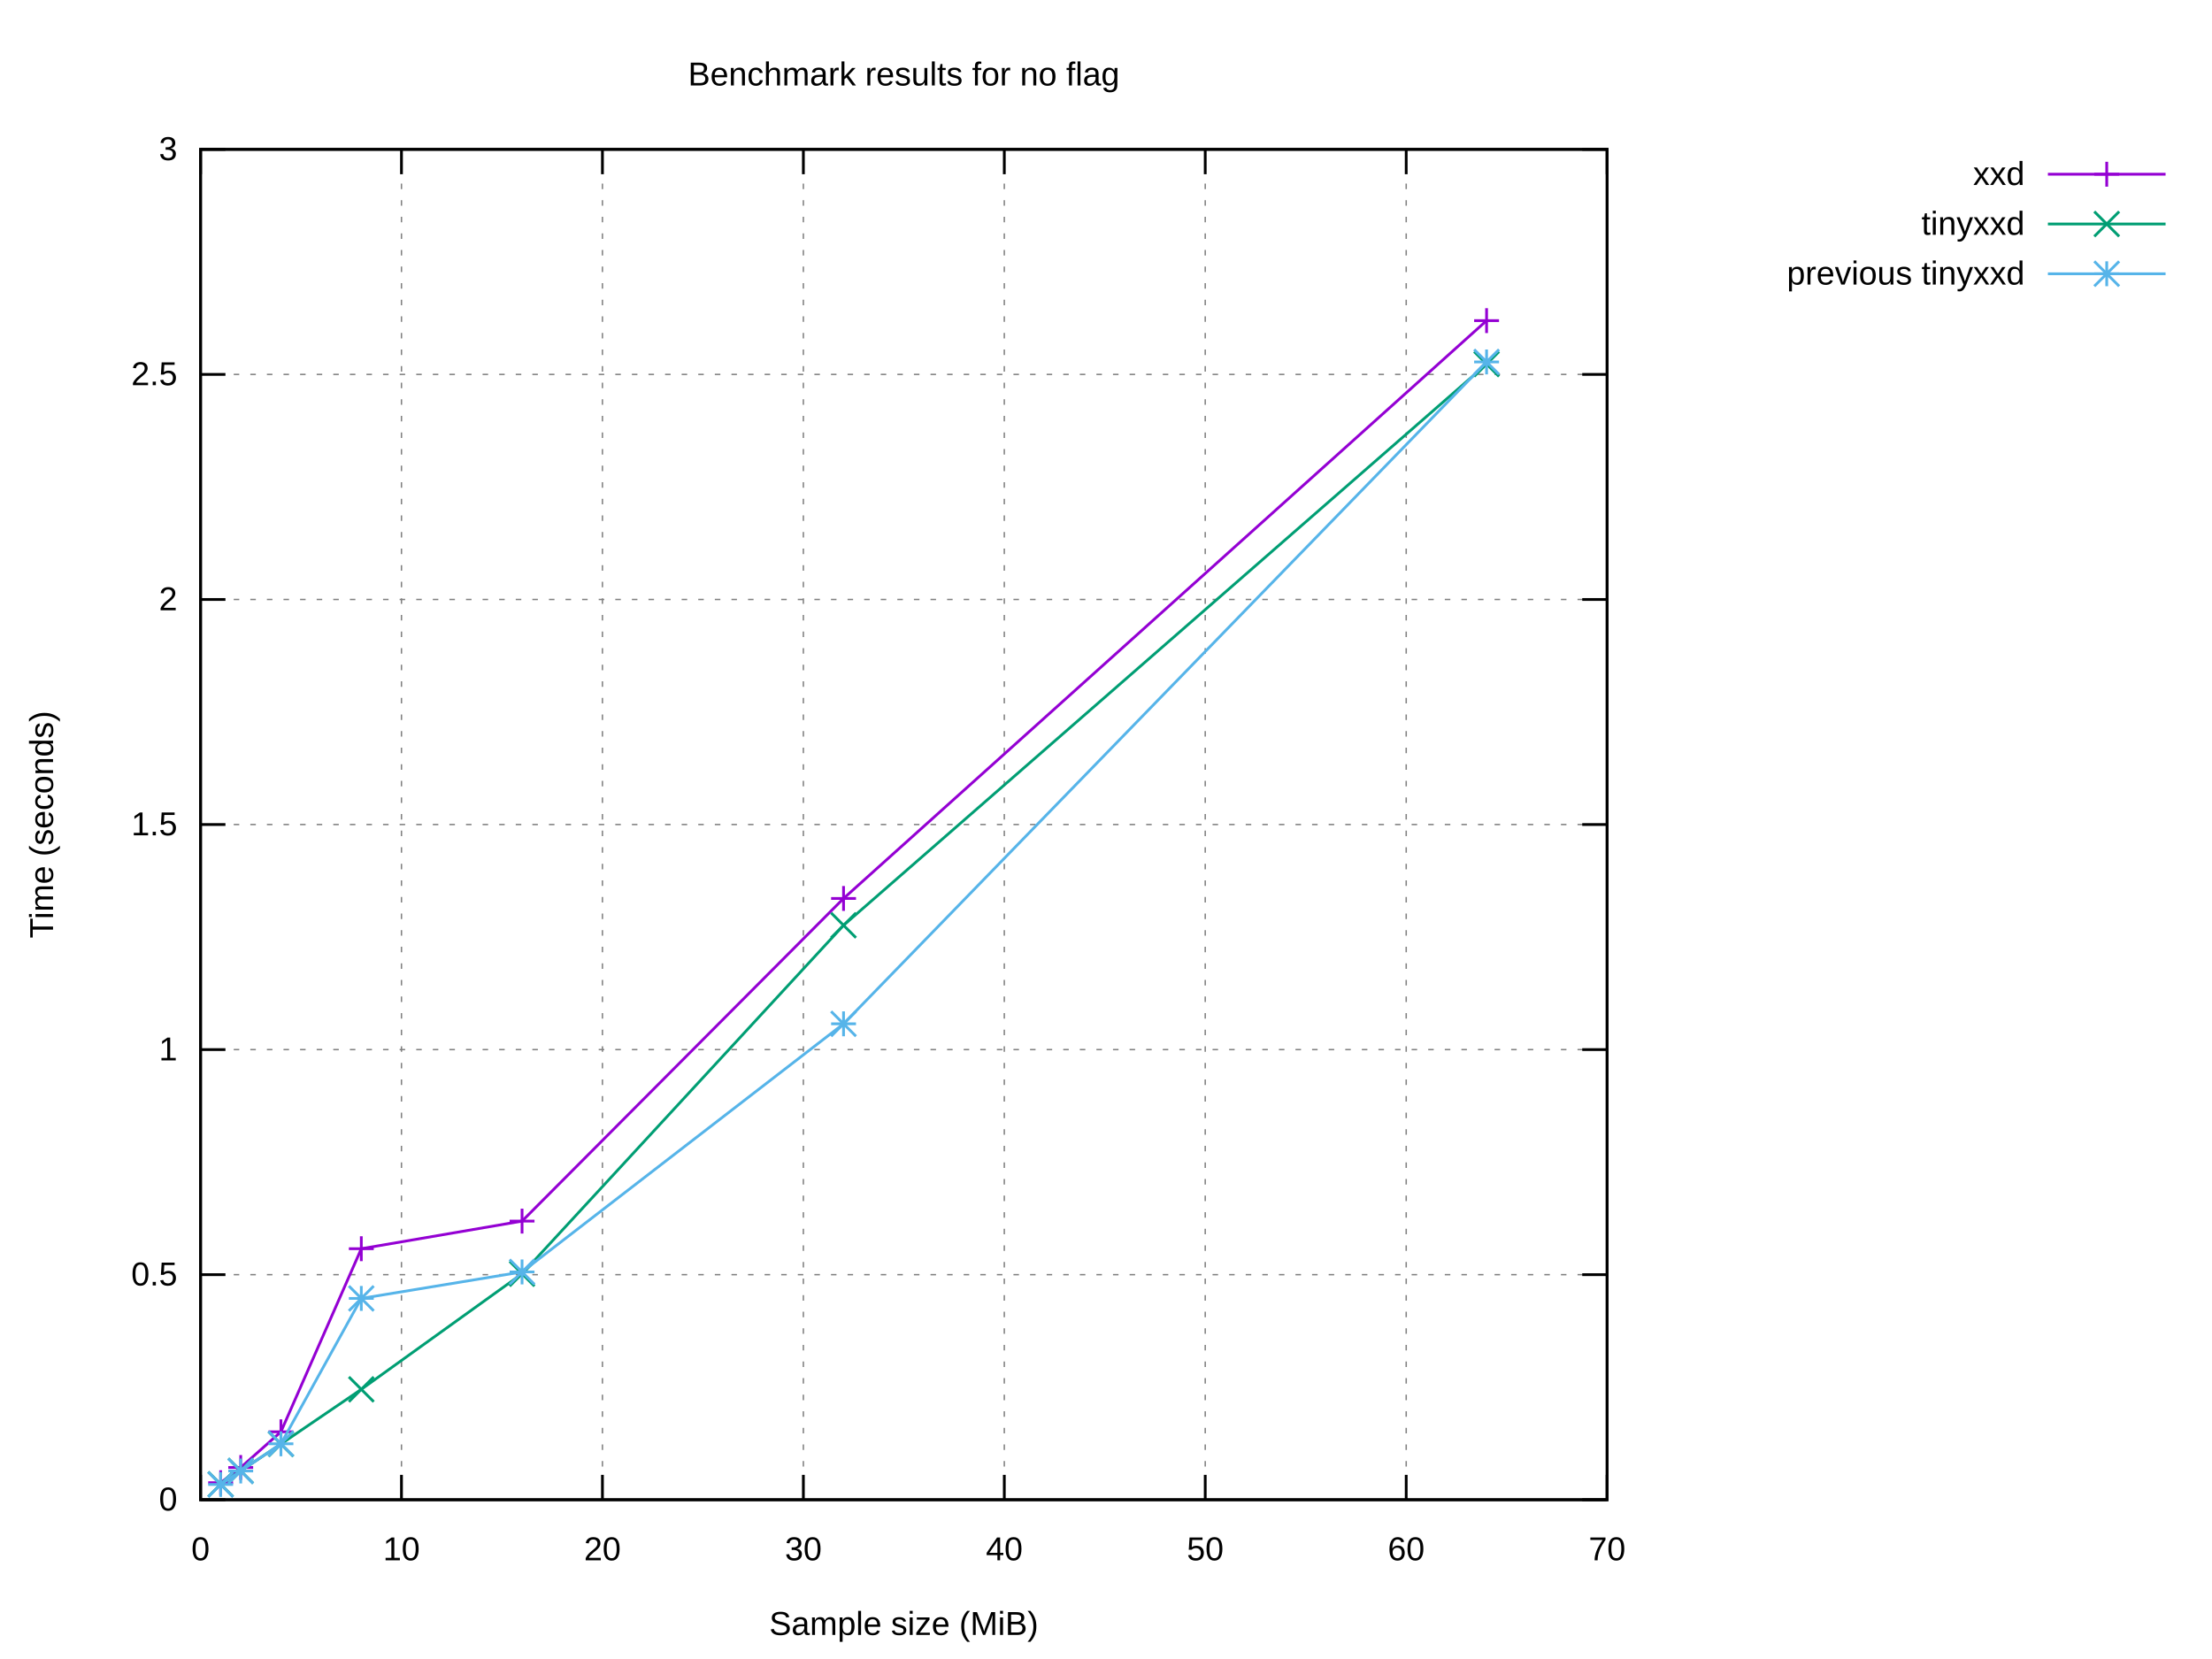
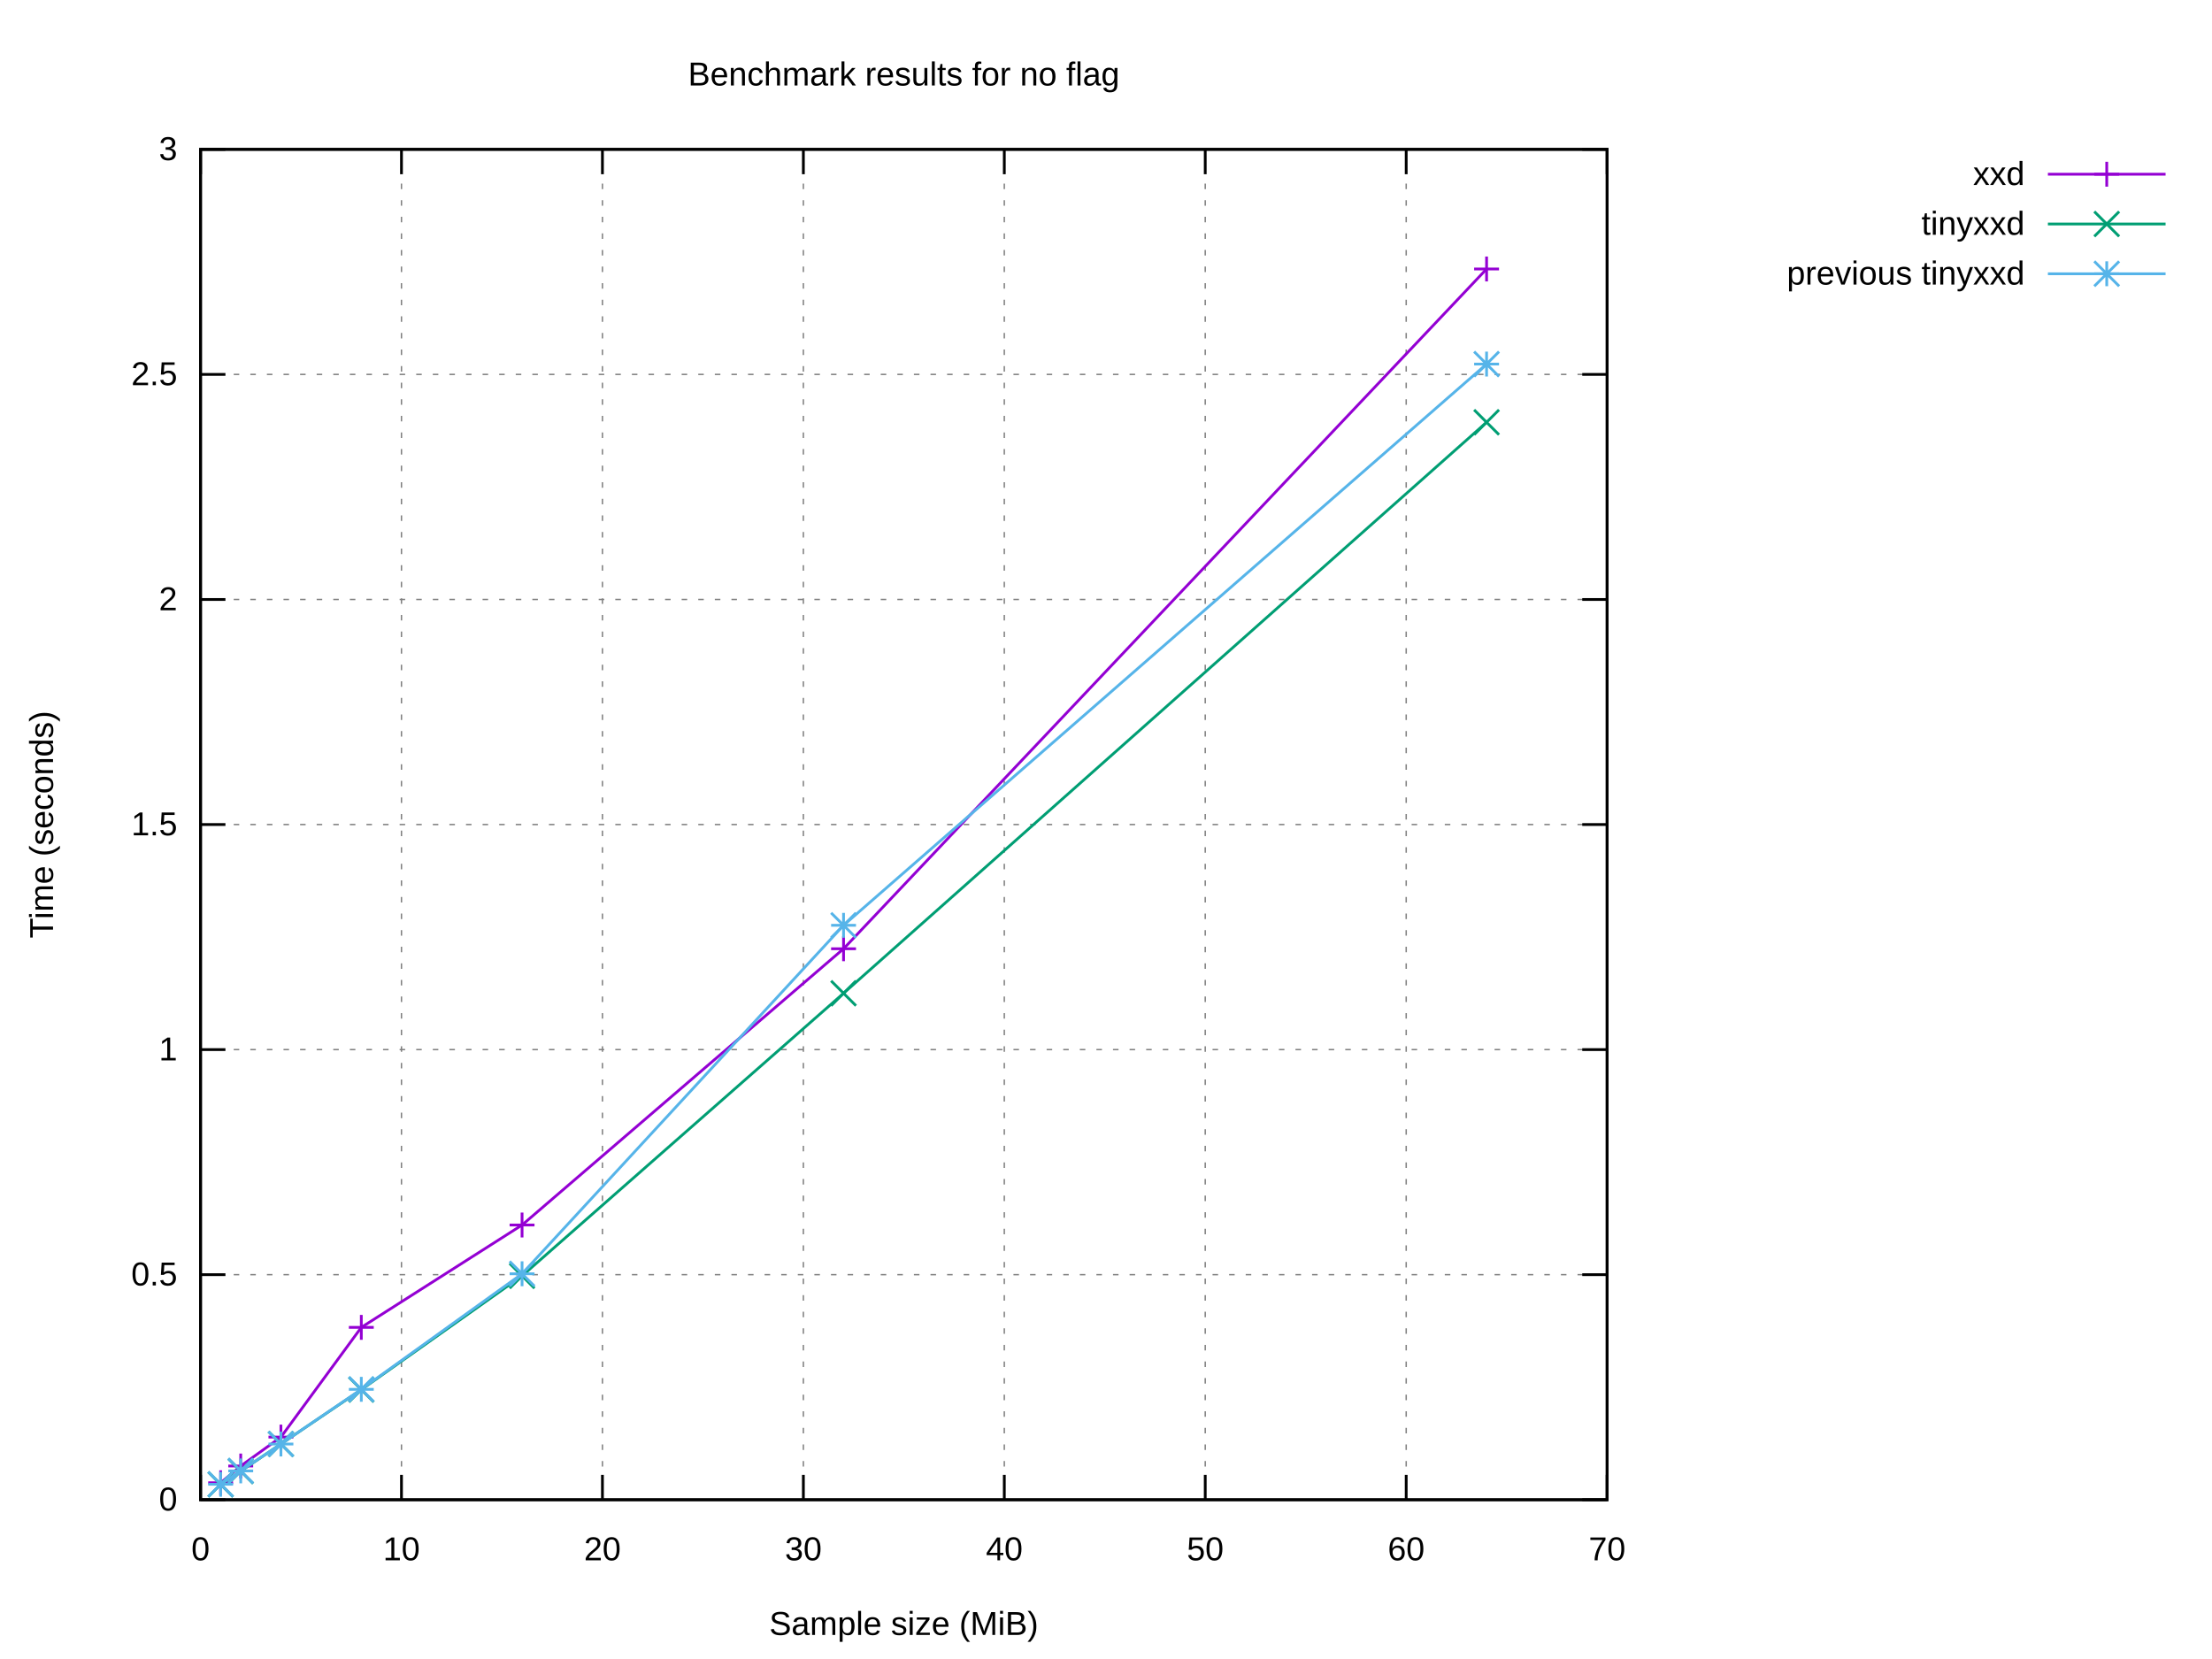
<svg xmlns="http://www.w3.org/2000/svg" xmlns:xlink="http://www.w3.org/1999/xlink" width="800" height="600" viewBox="0 0 800 600">
  <g id="gnuplot_canvas">
    <rect x="0" y="0" width="800" height="600" fill="#ffffff" />
    <defs>
      <circle id="gpDot" r="0.5" stroke-width="0.5" stroke="currentColor" />
      <path id="gpPt0" stroke-width="0.222" stroke="currentColor" d="M-1,0 h2 M0,-1 v2" />
      <path id="gpPt1" stroke-width="0.222" stroke="currentColor" d="M-1,-1 L1,1 M1,-1 L-1,1" />
      <path id="gpPt2" stroke-width="0.222" stroke="currentColor" d="M-1,0 L1,0 M0,-1 L0,1 M-1,-1 L1,1 M-1,1 L1,-1" />
      <rect id="gpPt3" stroke-width="0.222" stroke="currentColor" x="-1" y="-1" width="2" height="2" />
      <rect id="gpPt4" stroke-width="0.222" stroke="currentColor" fill="currentColor" x="-1" y="-1" width="2" height="2" />
      <circle id="gpPt5" stroke-width="0.222" stroke="currentColor" cx="0" cy="0" r="1" />
      <use xlink:href="#gpPt5" id="gpPt6" fill="currentColor" stroke="none" />
      <path id="gpPt7" stroke-width="0.222" stroke="currentColor" d="M0,-1.33 L-1.33,0.67 L1.33,0.67 z" />
      <use xlink:href="#gpPt7" id="gpPt8" fill="currentColor" stroke="none" />
      <use xlink:href="#gpPt7" id="gpPt9" stroke="currentColor" transform="rotate(180)" />
      <use xlink:href="#gpPt9" id="gpPt10" fill="currentColor" stroke="none" />
      <use xlink:href="#gpPt3" id="gpPt11" stroke="currentColor" transform="rotate(45)" />
      <use xlink:href="#gpPt11" id="gpPt12" fill="currentColor" stroke="none" />
      <path id="gpPt13" stroke-width="0.222" stroke="currentColor" d="M0,1.330 L1.265,0.411 L0.782,-1.067 L-0.782,-1.076 L-1.265,0.411 z" />
      <use xlink:href="#gpPt13" id="gpPt14" fill="currentColor" stroke="none" />
      <filter id="textbox" filterUnits="objectBoundingBox" x="0" y="0" height="1" width="1">
        <feFlood flood-color="#FFFFFF" flood-opacity="1" result="bgnd" />
        <feComposite in="SourceGraphic" in2="bgnd" operator="atop" />
      </filter>
      <filter id="greybox" filterUnits="objectBoundingBox" x="0" y="0" height="1" width="1">
        <feFlood flood-color="lightgrey" flood-opacity="1" result="grey" />
        <feComposite in="SourceGraphic" in2="grey" operator="atop" />
      </filter>
    </defs>
    <g fill="none" color="#FFFFFF" stroke="currentColor" stroke-width="1.00" stroke-linecap="butt" stroke-linejoin="miter">
</g>
    <g fill="none" color="black" stroke="currentColor" stroke-width="1.00" stroke-linecap="butt" stroke-linejoin="miter">
</g>
    <g fill="none" color="black" stroke="black" stroke-width="0.50" stroke-linecap="butt" stroke-linejoin="miter">
</g>
    <g fill="none" color="gray" stroke="currentColor" stroke-width="0.50" stroke-linecap="butt" stroke-linejoin="miter">
      <path stroke="gray" stroke-dasharray="2,4" class="gridline" d="M72.53,542.40 L581.24,542.40  " />
    </g>
    <g fill="none" color="gray" stroke="gray" stroke-width="1.00" stroke-linecap="butt" stroke-linejoin="miter">
</g>
    <g fill="none" color="black" stroke="currentColor" stroke-width="1.00" stroke-linecap="butt" stroke-linejoin="miter">
      <path stroke="black" d="M72.53,542.40 L81.53,542.40 M581.24,542.40 L572.24,542.40  " />
      <g transform="translate(64.14,546.30)" stroke="none" fill="black" font-family="Arial" font-size="12.00" text-anchor="end">
        <text>
          <tspan font-family="Arial"> 0</tspan>
        </text>
      </g>
    </g>
    <g fill="none" color="black" stroke="currentColor" stroke-width="1.00" stroke-linecap="butt" stroke-linejoin="miter">
</g>
    <g fill="none" color="black" stroke="black" stroke-width="0.50" stroke-linecap="butt" stroke-linejoin="miter">
</g>
    <g fill="none" color="gray" stroke="currentColor" stroke-width="0.50" stroke-linecap="butt" stroke-linejoin="miter">
      <path stroke="gray" stroke-dasharray="2,4" class="gridline" d="M72.53,461.00 L581.24,461.00  " />
    </g>
    <g fill="none" color="gray" stroke="gray" stroke-width="1.00" stroke-linecap="butt" stroke-linejoin="miter">
</g>
    <g fill="none" color="black" stroke="currentColor" stroke-width="1.00" stroke-linecap="butt" stroke-linejoin="miter">
      <path stroke="black" d="M72.53,461.00 L81.53,461.00 M581.24,461.00 L572.24,461.00  " />
      <g transform="translate(64.14,464.90)" stroke="none" fill="black" font-family="Arial" font-size="12.00" text-anchor="end">
        <text>
          <tspan font-family="Arial"> 0.5</tspan>
        </text>
      </g>
    </g>
    <g fill="none" color="black" stroke="currentColor" stroke-width="1.00" stroke-linecap="butt" stroke-linejoin="miter">
</g>
    <g fill="none" color="black" stroke="black" stroke-width="0.50" stroke-linecap="butt" stroke-linejoin="miter">
</g>
    <g fill="none" color="gray" stroke="currentColor" stroke-width="0.50" stroke-linecap="butt" stroke-linejoin="miter">
      <path stroke="gray" stroke-dasharray="2,4" class="gridline" d="M72.53,379.60 L581.24,379.60  " />
    </g>
    <g fill="none" color="gray" stroke="gray" stroke-width="1.00" stroke-linecap="butt" stroke-linejoin="miter">
</g>
    <g fill="none" color="black" stroke="currentColor" stroke-width="1.00" stroke-linecap="butt" stroke-linejoin="miter">
      <path stroke="black" d="M72.53,379.60 L81.53,379.60 M581.24,379.60 L572.24,379.60  " />
      <g transform="translate(64.14,383.50)" stroke="none" fill="black" font-family="Arial" font-size="12.00" text-anchor="end">
        <text>
          <tspan font-family="Arial"> 1</tspan>
        </text>
      </g>
    </g>
    <g fill="none" color="black" stroke="currentColor" stroke-width="1.00" stroke-linecap="butt" stroke-linejoin="miter">
</g>
    <g fill="none" color="black" stroke="black" stroke-width="0.50" stroke-linecap="butt" stroke-linejoin="miter">
</g>
    <g fill="none" color="gray" stroke="currentColor" stroke-width="0.50" stroke-linecap="butt" stroke-linejoin="miter">
      <path stroke="gray" stroke-dasharray="2,4" class="gridline" d="M72.53,298.20 L581.24,298.20  " />
    </g>
    <g fill="none" color="gray" stroke="gray" stroke-width="1.00" stroke-linecap="butt" stroke-linejoin="miter">
</g>
    <g fill="none" color="black" stroke="currentColor" stroke-width="1.00" stroke-linecap="butt" stroke-linejoin="miter">
      <path stroke="black" d="M72.53,298.20 L81.53,298.20 M581.24,298.20 L572.24,298.20  " />
      <g transform="translate(64.14,302.10)" stroke="none" fill="black" font-family="Arial" font-size="12.00" text-anchor="end">
        <text>
          <tspan font-family="Arial"> 1.5</tspan>
        </text>
      </g>
    </g>
    <g fill="none" color="black" stroke="currentColor" stroke-width="1.00" stroke-linecap="butt" stroke-linejoin="miter">
</g>
    <g fill="none" color="black" stroke="black" stroke-width="0.50" stroke-linecap="butt" stroke-linejoin="miter">
</g>
    <g fill="none" color="gray" stroke="currentColor" stroke-width="0.50" stroke-linecap="butt" stroke-linejoin="miter">
      <path stroke="gray" stroke-dasharray="2,4" class="gridline" d="M72.53,216.81 L581.24,216.81  " />
    </g>
    <g fill="none" color="gray" stroke="gray" stroke-width="1.00" stroke-linecap="butt" stroke-linejoin="miter">
</g>
    <g fill="none" color="black" stroke="currentColor" stroke-width="1.00" stroke-linecap="butt" stroke-linejoin="miter">
      <path stroke="black" d="M72.53,216.81 L81.53,216.81 M581.24,216.81 L572.24,216.81  " />
      <g transform="translate(64.14,220.71)" stroke="none" fill="black" font-family="Arial" font-size="12.00" text-anchor="end">
        <text>
          <tspan font-family="Arial"> 2</tspan>
        </text>
      </g>
    </g>
    <g fill="none" color="black" stroke="currentColor" stroke-width="1.00" stroke-linecap="butt" stroke-linejoin="miter">
</g>
    <g fill="none" color="black" stroke="black" stroke-width="0.50" stroke-linecap="butt" stroke-linejoin="miter">
</g>
    <g fill="none" color="gray" stroke="currentColor" stroke-width="0.50" stroke-linecap="butt" stroke-linejoin="miter">
      <path stroke="gray" stroke-dasharray="2,4" class="gridline" d="M72.53,135.41 L581.24,135.41  " />
    </g>
    <g fill="none" color="gray" stroke="gray" stroke-width="1.00" stroke-linecap="butt" stroke-linejoin="miter">
</g>
    <g fill="none" color="black" stroke="currentColor" stroke-width="1.00" stroke-linecap="butt" stroke-linejoin="miter">
      <path stroke="black" d="M72.53,135.41 L81.53,135.41 M581.24,135.41 L572.24,135.41  " />
      <g transform="translate(64.14,139.31)" stroke="none" fill="black" font-family="Arial" font-size="12.00" text-anchor="end">
        <text>
          <tspan font-family="Arial"> 2.5</tspan>
        </text>
      </g>
    </g>
    <g fill="none" color="black" stroke="currentColor" stroke-width="1.00" stroke-linecap="butt" stroke-linejoin="miter">
</g>
    <g fill="none" color="black" stroke="black" stroke-width="0.50" stroke-linecap="butt" stroke-linejoin="miter">
</g>
    <g fill="none" color="gray" stroke="currentColor" stroke-width="0.50" stroke-linecap="butt" stroke-linejoin="miter">
      <path stroke="gray" stroke-dasharray="2,4" class="gridline" d="M72.53,54.01 L581.24,54.01  " />
    </g>
    <g fill="none" color="gray" stroke="gray" stroke-width="1.00" stroke-linecap="butt" stroke-linejoin="miter">
</g>
    <g fill="none" color="black" stroke="currentColor" stroke-width="1.00" stroke-linecap="butt" stroke-linejoin="miter">
      <path stroke="black" d="M72.53,54.01 L81.53,54.01 M581.24,54.01 L572.24,54.01  " />
      <g transform="translate(64.14,57.91)" stroke="none" fill="black" font-family="Arial" font-size="12.00" text-anchor="end">
        <text>
          <tspan font-family="Arial"> 3</tspan>
        </text>
      </g>
    </g>
    <g fill="none" color="black" stroke="currentColor" stroke-width="1.00" stroke-linecap="butt" stroke-linejoin="miter">
</g>
    <g fill="none" color="black" stroke="black" stroke-width="0.50" stroke-linecap="butt" stroke-linejoin="miter">
</g>
    <g fill="none" color="gray" stroke="currentColor" stroke-width="0.50" stroke-linecap="butt" stroke-linejoin="miter">
      <path stroke="gray" stroke-dasharray="2,4" class="gridline" d="M72.53,542.40 L72.53,54.01  " />
    </g>
    <g fill="none" color="gray" stroke="gray" stroke-width="1.00" stroke-linecap="butt" stroke-linejoin="miter">
</g>
    <g fill="none" color="black" stroke="currentColor" stroke-width="1.00" stroke-linecap="butt" stroke-linejoin="miter">
      <path stroke="black" d="M72.53,542.40 L72.53,533.40 M72.53,54.01 L72.53,63.01  " />
      <g transform="translate(72.53,564.30)" stroke="none" fill="black" font-family="Arial" font-size="12.00" text-anchor="middle">
        <text>
          <tspan font-family="Arial"> 0</tspan>
        </text>
      </g>
    </g>
    <g fill="none" color="black" stroke="currentColor" stroke-width="1.00" stroke-linecap="butt" stroke-linejoin="miter">
</g>
    <g fill="none" color="black" stroke="black" stroke-width="0.50" stroke-linecap="butt" stroke-linejoin="miter">
</g>
    <g fill="none" color="gray" stroke="currentColor" stroke-width="0.50" stroke-linecap="butt" stroke-linejoin="miter">
      <path stroke="gray" stroke-dasharray="2,4" class="gridline" d="M145.20,542.40 L145.20,54.01  " />
    </g>
    <g fill="none" color="gray" stroke="gray" stroke-width="1.00" stroke-linecap="butt" stroke-linejoin="miter">
</g>
    <g fill="none" color="black" stroke="currentColor" stroke-width="1.00" stroke-linecap="butt" stroke-linejoin="miter">
      <path stroke="black" d="M145.20,542.40 L145.20,533.40 M145.20,54.01 L145.20,63.01  " />
      <g transform="translate(145.20,564.30)" stroke="none" fill="black" font-family="Arial" font-size="12.00" text-anchor="middle">
        <text>
          <tspan font-family="Arial"> 10</tspan>
        </text>
      </g>
    </g>
    <g fill="none" color="black" stroke="currentColor" stroke-width="1.00" stroke-linecap="butt" stroke-linejoin="miter">
</g>
    <g fill="none" color="black" stroke="black" stroke-width="0.50" stroke-linecap="butt" stroke-linejoin="miter">
</g>
    <g fill="none" color="gray" stroke="currentColor" stroke-width="0.50" stroke-linecap="butt" stroke-linejoin="miter">
      <path stroke="gray" stroke-dasharray="2,4" class="gridline" d="M217.88,542.40 L217.88,54.01  " />
    </g>
    <g fill="none" color="gray" stroke="gray" stroke-width="1.00" stroke-linecap="butt" stroke-linejoin="miter">
</g>
    <g fill="none" color="black" stroke="currentColor" stroke-width="1.00" stroke-linecap="butt" stroke-linejoin="miter">
      <path stroke="black" d="M217.88,542.40 L217.88,533.40 M217.88,54.01 L217.88,63.01  " />
      <g transform="translate(217.88,564.30)" stroke="none" fill="black" font-family="Arial" font-size="12.00" text-anchor="middle">
        <text>
          <tspan font-family="Arial"> 20</tspan>
        </text>
      </g>
    </g>
    <g fill="none" color="black" stroke="currentColor" stroke-width="1.00" stroke-linecap="butt" stroke-linejoin="miter">
</g>
    <g fill="none" color="black" stroke="black" stroke-width="0.50" stroke-linecap="butt" stroke-linejoin="miter">
</g>
    <g fill="none" color="gray" stroke="currentColor" stroke-width="0.50" stroke-linecap="butt" stroke-linejoin="miter">
      <path stroke="gray" stroke-dasharray="2,4" class="gridline" d="M290.55,542.40 L290.55,54.01  " />
    </g>
    <g fill="none" color="gray" stroke="gray" stroke-width="1.00" stroke-linecap="butt" stroke-linejoin="miter">
</g>
    <g fill="none" color="black" stroke="currentColor" stroke-width="1.00" stroke-linecap="butt" stroke-linejoin="miter">
      <path stroke="black" d="M290.55,542.40 L290.55,533.40 M290.55,54.01 L290.55,63.01  " />
      <g transform="translate(290.55,564.30)" stroke="none" fill="black" font-family="Arial" font-size="12.00" text-anchor="middle">
        <text>
          <tspan font-family="Arial"> 30</tspan>
        </text>
      </g>
    </g>
    <g fill="none" color="black" stroke="currentColor" stroke-width="1.00" stroke-linecap="butt" stroke-linejoin="miter">
</g>
    <g fill="none" color="black" stroke="black" stroke-width="0.50" stroke-linecap="butt" stroke-linejoin="miter">
</g>
    <g fill="none" color="gray" stroke="currentColor" stroke-width="0.50" stroke-linecap="butt" stroke-linejoin="miter">
      <path stroke="gray" stroke-dasharray="2,4" class="gridline" d="M363.22,542.40 L363.22,54.01  " />
    </g>
    <g fill="none" color="gray" stroke="gray" stroke-width="1.00" stroke-linecap="butt" stroke-linejoin="miter">
</g>
    <g fill="none" color="black" stroke="currentColor" stroke-width="1.00" stroke-linecap="butt" stroke-linejoin="miter">
      <path stroke="black" d="M363.22,542.40 L363.22,533.40 M363.22,54.01 L363.22,63.01  " />
      <g transform="translate(363.22,564.30)" stroke="none" fill="black" font-family="Arial" font-size="12.00" text-anchor="middle">
        <text>
          <tspan font-family="Arial"> 40</tspan>
        </text>
      </g>
    </g>
    <g fill="none" color="black" stroke="currentColor" stroke-width="1.00" stroke-linecap="butt" stroke-linejoin="miter">
</g>
    <g fill="none" color="black" stroke="black" stroke-width="0.50" stroke-linecap="butt" stroke-linejoin="miter">
</g>
    <g fill="none" color="gray" stroke="currentColor" stroke-width="0.50" stroke-linecap="butt" stroke-linejoin="miter">
      <path stroke="gray" stroke-dasharray="2,4" class="gridline" d="M435.89,542.40 L435.89,54.01  " />
    </g>
    <g fill="none" color="gray" stroke="gray" stroke-width="1.00" stroke-linecap="butt" stroke-linejoin="miter">
</g>
    <g fill="none" color="black" stroke="currentColor" stroke-width="1.00" stroke-linecap="butt" stroke-linejoin="miter">
      <path stroke="black" d="M435.89,542.40 L435.89,533.40 M435.89,54.01 L435.89,63.01  " />
      <g transform="translate(435.89,564.30)" stroke="none" fill="black" font-family="Arial" font-size="12.00" text-anchor="middle">
        <text>
          <tspan font-family="Arial"> 50</tspan>
        </text>
      </g>
    </g>
    <g fill="none" color="black" stroke="currentColor" stroke-width="1.00" stroke-linecap="butt" stroke-linejoin="miter">
</g>
    <g fill="none" color="black" stroke="black" stroke-width="0.50" stroke-linecap="butt" stroke-linejoin="miter">
</g>
    <g fill="none" color="gray" stroke="currentColor" stroke-width="0.50" stroke-linecap="butt" stroke-linejoin="miter">
      <path stroke="gray" stroke-dasharray="2,4" class="gridline" d="M508.57,542.40 L508.57,54.01  " />
    </g>
    <g fill="none" color="gray" stroke="gray" stroke-width="1.00" stroke-linecap="butt" stroke-linejoin="miter">
</g>
    <g fill="none" color="black" stroke="currentColor" stroke-width="1.00" stroke-linecap="butt" stroke-linejoin="miter">
      <path stroke="black" d="M508.57,542.40 L508.57,533.40 M508.57,54.01 L508.57,63.01  " />
      <g transform="translate(508.57,564.30)" stroke="none" fill="black" font-family="Arial" font-size="12.00" text-anchor="middle">
        <text>
          <tspan font-family="Arial"> 60</tspan>
        </text>
      </g>
    </g>
    <g fill="none" color="black" stroke="currentColor" stroke-width="1.00" stroke-linecap="butt" stroke-linejoin="miter">
</g>
    <g fill="none" color="black" stroke="black" stroke-width="0.50" stroke-linecap="butt" stroke-linejoin="miter">
</g>
    <g fill="none" color="gray" stroke="currentColor" stroke-width="0.50" stroke-linecap="butt" stroke-linejoin="miter">
      <path stroke="gray" stroke-dasharray="2,4" class="gridline" d="M581.24,542.40 L581.24,54.01  " />
    </g>
    <g fill="none" color="gray" stroke="gray" stroke-width="1.00" stroke-linecap="butt" stroke-linejoin="miter">
</g>
    <g fill="none" color="black" stroke="currentColor" stroke-width="1.00" stroke-linecap="butt" stroke-linejoin="miter">
      <path stroke="black" d="M581.24,542.40 L581.24,533.40 M581.24,54.01 L581.24,63.01  " />
      <g transform="translate(581.24,564.30)" stroke="none" fill="black" font-family="Arial" font-size="12.00" text-anchor="middle">
        <text>
          <tspan font-family="Arial"> 70</tspan>
        </text>
      </g>
    </g>
    <g fill="none" color="black" stroke="currentColor" stroke-width="1.00" stroke-linecap="butt" stroke-linejoin="miter">
</g>
    <g fill="none" color="black" stroke="currentColor" stroke-width="1.00" stroke-linecap="butt" stroke-linejoin="miter">
      <path stroke="black" d="M72.53,54.01 L72.53,542.40 L581.24,542.40 L581.24,54.01 L72.53,54.01 Z  " />
    </g>
    <g fill="none" color="black" stroke="currentColor" stroke-width="1.00" stroke-linecap="butt" stroke-linejoin="miter">
</g>
    <g id="gnuplot_plot_1">
      <g fill="none" color="black" stroke="currentColor" stroke-width="1.00" stroke-linecap="butt" stroke-linejoin="miter">
        <g transform="translate(732.26,66.91)" stroke="none" fill="black" font-family="Arial" font-size="12.00" text-anchor="end">
          <text>
            <tspan font-family="Arial">xxd</tspan>
          </text>
        </g>
      </g>
      <g fill="none" color="black" stroke="currentColor" stroke-width="1.00" stroke-linecap="butt" stroke-linejoin="miter">
-         <path stroke="rgb(148,   0, 211)" d="M740.65,63.01 L783.21,63.01 M537.64,115.96 L305.08,324.94 L188.81,441.63 L130.67,451.61 L101.60,517.83 L87.06,530.74   L79.80,536.24  " />
-         <use xlink:href="#gpPt0" transform="translate(537.64,115.96) scale(4.50)" color="rgb(148,   0, 211)" />
-         <use xlink:href="#gpPt0" transform="translate(305.08,324.94) scale(4.50)" color="rgb(148,   0, 211)" />
-         <use xlink:href="#gpPt0" transform="translate(188.81,441.63) scale(4.50)" color="rgb(148,   0, 211)" />
-         <use xlink:href="#gpPt0" transform="translate(130.67,451.61) scale(4.50)" color="rgb(148,   0, 211)" />
-         <use xlink:href="#gpPt0" transform="translate(101.60,517.83) scale(4.50)" color="rgb(148,   0, 211)" />
-         <use xlink:href="#gpPt0" transform="translate(87.06,530.74) scale(4.50)" color="rgb(148,   0, 211)" />
-         <use xlink:href="#gpPt0" transform="translate(79.80,536.24) scale(4.50)" color="rgb(148,   0, 211)" />
+         <path stroke="rgb(148,   0, 211)" d="M740.65,63.01 L783.21,63.01 M537.64,97.28 L305.08,343.13 L188.81,443.04 L130.67,480.06 L101.60,519.74 L87.06,530.20   L79.80,536.26  " />
+         <use xlink:href="#gpPt0" transform="translate(537.64,97.28) scale(4.50)" color="rgb(148,   0, 211)" />
+         <use xlink:href="#gpPt0" transform="translate(305.08,343.13) scale(4.50)" color="rgb(148,   0, 211)" />
+         <use xlink:href="#gpPt0" transform="translate(188.81,443.04) scale(4.50)" color="rgb(148,   0, 211)" />
+         <use xlink:href="#gpPt0" transform="translate(130.67,480.06) scale(4.50)" color="rgb(148,   0, 211)" />
+         <use xlink:href="#gpPt0" transform="translate(101.60,519.74) scale(4.50)" color="rgb(148,   0, 211)" />
+         <use xlink:href="#gpPt0" transform="translate(87.06,530.20) scale(4.50)" color="rgb(148,   0, 211)" />
+         <use xlink:href="#gpPt0" transform="translate(79.80,536.26) scale(4.50)" color="rgb(148,   0, 211)" />
        <use xlink:href="#gpPt0" transform="translate(761.93,63.01) scale(4.50)" color="rgb(148,   0, 211)" />
      </g>
    </g>
    <g id="gnuplot_plot_2">
      <g fill="none" color="black" stroke="currentColor" stroke-width="1.00" stroke-linecap="butt" stroke-linejoin="miter">
        <g transform="translate(732.26,84.91)" stroke="none" fill="black" font-family="Arial" font-size="12.00" text-anchor="end">
          <text>
            <tspan font-family="Arial">tinyxxd</tspan>
          </text>
        </g>
      </g>
      <g fill="none" color="black" stroke="currentColor" stroke-width="1.00" stroke-linecap="butt" stroke-linejoin="miter">
-         <path stroke="rgb(  0, 158, 115)" d="M740.65,81.01 L783.21,81.01 M537.64,131.67 L305.08,334.65 L188.81,460.68 L130.67,502.47 L101.60,522.25 L87.06,531.97   L79.80,536.81  " />
-         <use xlink:href="#gpPt1" transform="translate(537.64,131.67) scale(4.50)" color="rgb(  0, 158, 115)" />
-         <use xlink:href="#gpPt1" transform="translate(305.08,334.65) scale(4.50)" color="rgb(  0, 158, 115)" />
-         <use xlink:href="#gpPt1" transform="translate(188.81,460.68) scale(4.50)" color="rgb(  0, 158, 115)" />
-         <use xlink:href="#gpPt1" transform="translate(130.67,502.47) scale(4.50)" color="rgb(  0, 158, 115)" />
-         <use xlink:href="#gpPt1" transform="translate(101.60,522.25) scale(4.50)" color="rgb(  0, 158, 115)" />
-         <use xlink:href="#gpPt1" transform="translate(87.06,531.97) scale(4.50)" color="rgb(  0, 158, 115)" />
-         <use xlink:href="#gpPt1" transform="translate(79.80,536.81) scale(4.50)" color="rgb(  0, 158, 115)" />
+         <path stroke="rgb(  0, 158, 115)" d="M740.65,81.01 L783.21,81.01 M537.64,152.72 L305.08,359.23 L188.81,461.43 L130.67,502.58 L101.60,522.24 L87.06,532.05   L79.80,536.85  " />
+         <use xlink:href="#gpPt1" transform="translate(537.64,152.72) scale(4.50)" color="rgb(  0, 158, 115)" />
+         <use xlink:href="#gpPt1" transform="translate(305.08,359.23) scale(4.50)" color="rgb(  0, 158, 115)" />
+         <use xlink:href="#gpPt1" transform="translate(188.81,461.43) scale(4.50)" color="rgb(  0, 158, 115)" />
+         <use xlink:href="#gpPt1" transform="translate(130.67,502.58) scale(4.50)" color="rgb(  0, 158, 115)" />
+         <use xlink:href="#gpPt1" transform="translate(101.60,522.24) scale(4.50)" color="rgb(  0, 158, 115)" />
+         <use xlink:href="#gpPt1" transform="translate(87.06,532.05) scale(4.50)" color="rgb(  0, 158, 115)" />
+         <use xlink:href="#gpPt1" transform="translate(79.80,536.85) scale(4.50)" color="rgb(  0, 158, 115)" />
        <use xlink:href="#gpPt1" transform="translate(761.93,81.01) scale(4.50)" color="rgb(  0, 158, 115)" />
      </g>
    </g>
    <g id="gnuplot_plot_3">
      <g fill="none" color="black" stroke="currentColor" stroke-width="1.00" stroke-linecap="butt" stroke-linejoin="miter">
        <g transform="translate(732.26,102.91)" stroke="none" fill="black" font-family="Arial" font-size="12.00" text-anchor="end">
          <text>
            <tspan font-family="Arial">previous tinyxxd</tspan>
          </text>
        </g>
      </g>
      <g fill="none" color="black" stroke="currentColor" stroke-width="1.00" stroke-linecap="butt" stroke-linejoin="miter">
-         <path stroke="rgb( 86, 180, 233)" d="M740.65,99.01 L783.21,99.01 M537.64,130.90 L305.08,370.28 L188.81,460.01 L130.67,469.59 L101.60,522.17 L87.06,532.01   L79.80,536.88  " />
-         <use xlink:href="#gpPt2" transform="translate(537.64,130.90) scale(4.50)" color="rgb( 86, 180, 233)" />
-         <use xlink:href="#gpPt2" transform="translate(305.08,370.28) scale(4.50)" color="rgb( 86, 180, 233)" />
-         <use xlink:href="#gpPt2" transform="translate(188.81,460.01) scale(4.50)" color="rgb( 86, 180, 233)" />
-         <use xlink:href="#gpPt2" transform="translate(130.67,469.59) scale(4.50)" color="rgb( 86, 180, 233)" />
-         <use xlink:href="#gpPt2" transform="translate(101.60,522.17) scale(4.50)" color="rgb( 86, 180, 233)" />
-         <use xlink:href="#gpPt2" transform="translate(87.06,532.01) scale(4.50)" color="rgb( 86, 180, 233)" />
-         <use xlink:href="#gpPt2" transform="translate(79.80,536.88) scale(4.50)" color="rgb( 86, 180, 233)" />
+         <path stroke="rgb( 86, 180, 233)" d="M740.65,99.01 L783.21,99.01 M537.64,131.67 L305.08,334.65 L188.81,460.68 L130.67,502.47 L101.60,522.25 L87.06,531.97   L79.80,536.81  " />
+         <use xlink:href="#gpPt2" transform="translate(537.64,131.67) scale(4.50)" color="rgb( 86, 180, 233)" />
+         <use xlink:href="#gpPt2" transform="translate(305.08,334.65) scale(4.50)" color="rgb( 86, 180, 233)" />
+         <use xlink:href="#gpPt2" transform="translate(188.81,460.68) scale(4.50)" color="rgb( 86, 180, 233)" />
+         <use xlink:href="#gpPt2" transform="translate(130.67,502.47) scale(4.50)" color="rgb( 86, 180, 233)" />
+         <use xlink:href="#gpPt2" transform="translate(101.60,522.25) scale(4.50)" color="rgb( 86, 180, 233)" />
+         <use xlink:href="#gpPt2" transform="translate(87.06,531.97) scale(4.50)" color="rgb( 86, 180, 233)" />
+         <use xlink:href="#gpPt2" transform="translate(79.80,536.81) scale(4.50)" color="rgb( 86, 180, 233)" />
        <use xlink:href="#gpPt2" transform="translate(761.93,99.01) scale(4.50)" color="rgb( 86, 180, 233)" />
      </g>
    </g>
    <g fill="none" color="#FFFFFF" stroke="rgb( 86, 180, 233)" stroke-width="2.00" stroke-linecap="butt" stroke-linejoin="miter">
</g>
    <g fill="none" color="black" stroke="currentColor" stroke-width="2.00" stroke-linecap="butt" stroke-linejoin="miter">
</g>
    <g fill="none" color="black" stroke="black" stroke-width="1.00" stroke-linecap="butt" stroke-linejoin="miter">
</g>
    <g fill="none" color="black" stroke="currentColor" stroke-width="1.00" stroke-linecap="butt" stroke-linejoin="miter">
      <path stroke="black" d="M72.53,54.01 L72.53,542.40 L581.24,542.40 L581.24,54.01 L72.53,54.01 Z  " />
      <g transform="translate(19.18,298.21) rotate(270.00)" stroke="none" fill="black" font-family="Arial" font-size="12.00" text-anchor="middle">
        <text>
          <tspan font-family="Arial">Time (seconds)</tspan>
        </text>
      </g>
    </g>
    <g fill="none" color="black" stroke="currentColor" stroke-width="1.00" stroke-linecap="butt" stroke-linejoin="miter">
      <g transform="translate(326.88,591.30)" stroke="none" fill="black" font-family="Arial" font-size="12.00" text-anchor="middle">
        <text>
          <tspan font-family="Arial">Sample size (MiB)</tspan>
        </text>
      </g>
    </g>
    <g fill="none" color="black" stroke="currentColor" stroke-width="1.00" stroke-linecap="butt" stroke-linejoin="miter">
</g>
    <g fill="none" color="black" stroke="currentColor" stroke-width="1.00" stroke-linecap="butt" stroke-linejoin="miter">
      <g transform="translate(326.88,30.91)" stroke="none" fill="black" font-family="Arial" font-size="12.00" text-anchor="middle">
        <text>
          <tspan font-family="Arial">Benchmark results for no flag</tspan>
        </text>
      </g>
    </g>
    <g fill="none" color="black" stroke="currentColor" stroke-width="1.00" stroke-linecap="butt" stroke-linejoin="miter">
</g>
  </g>
</svg>
